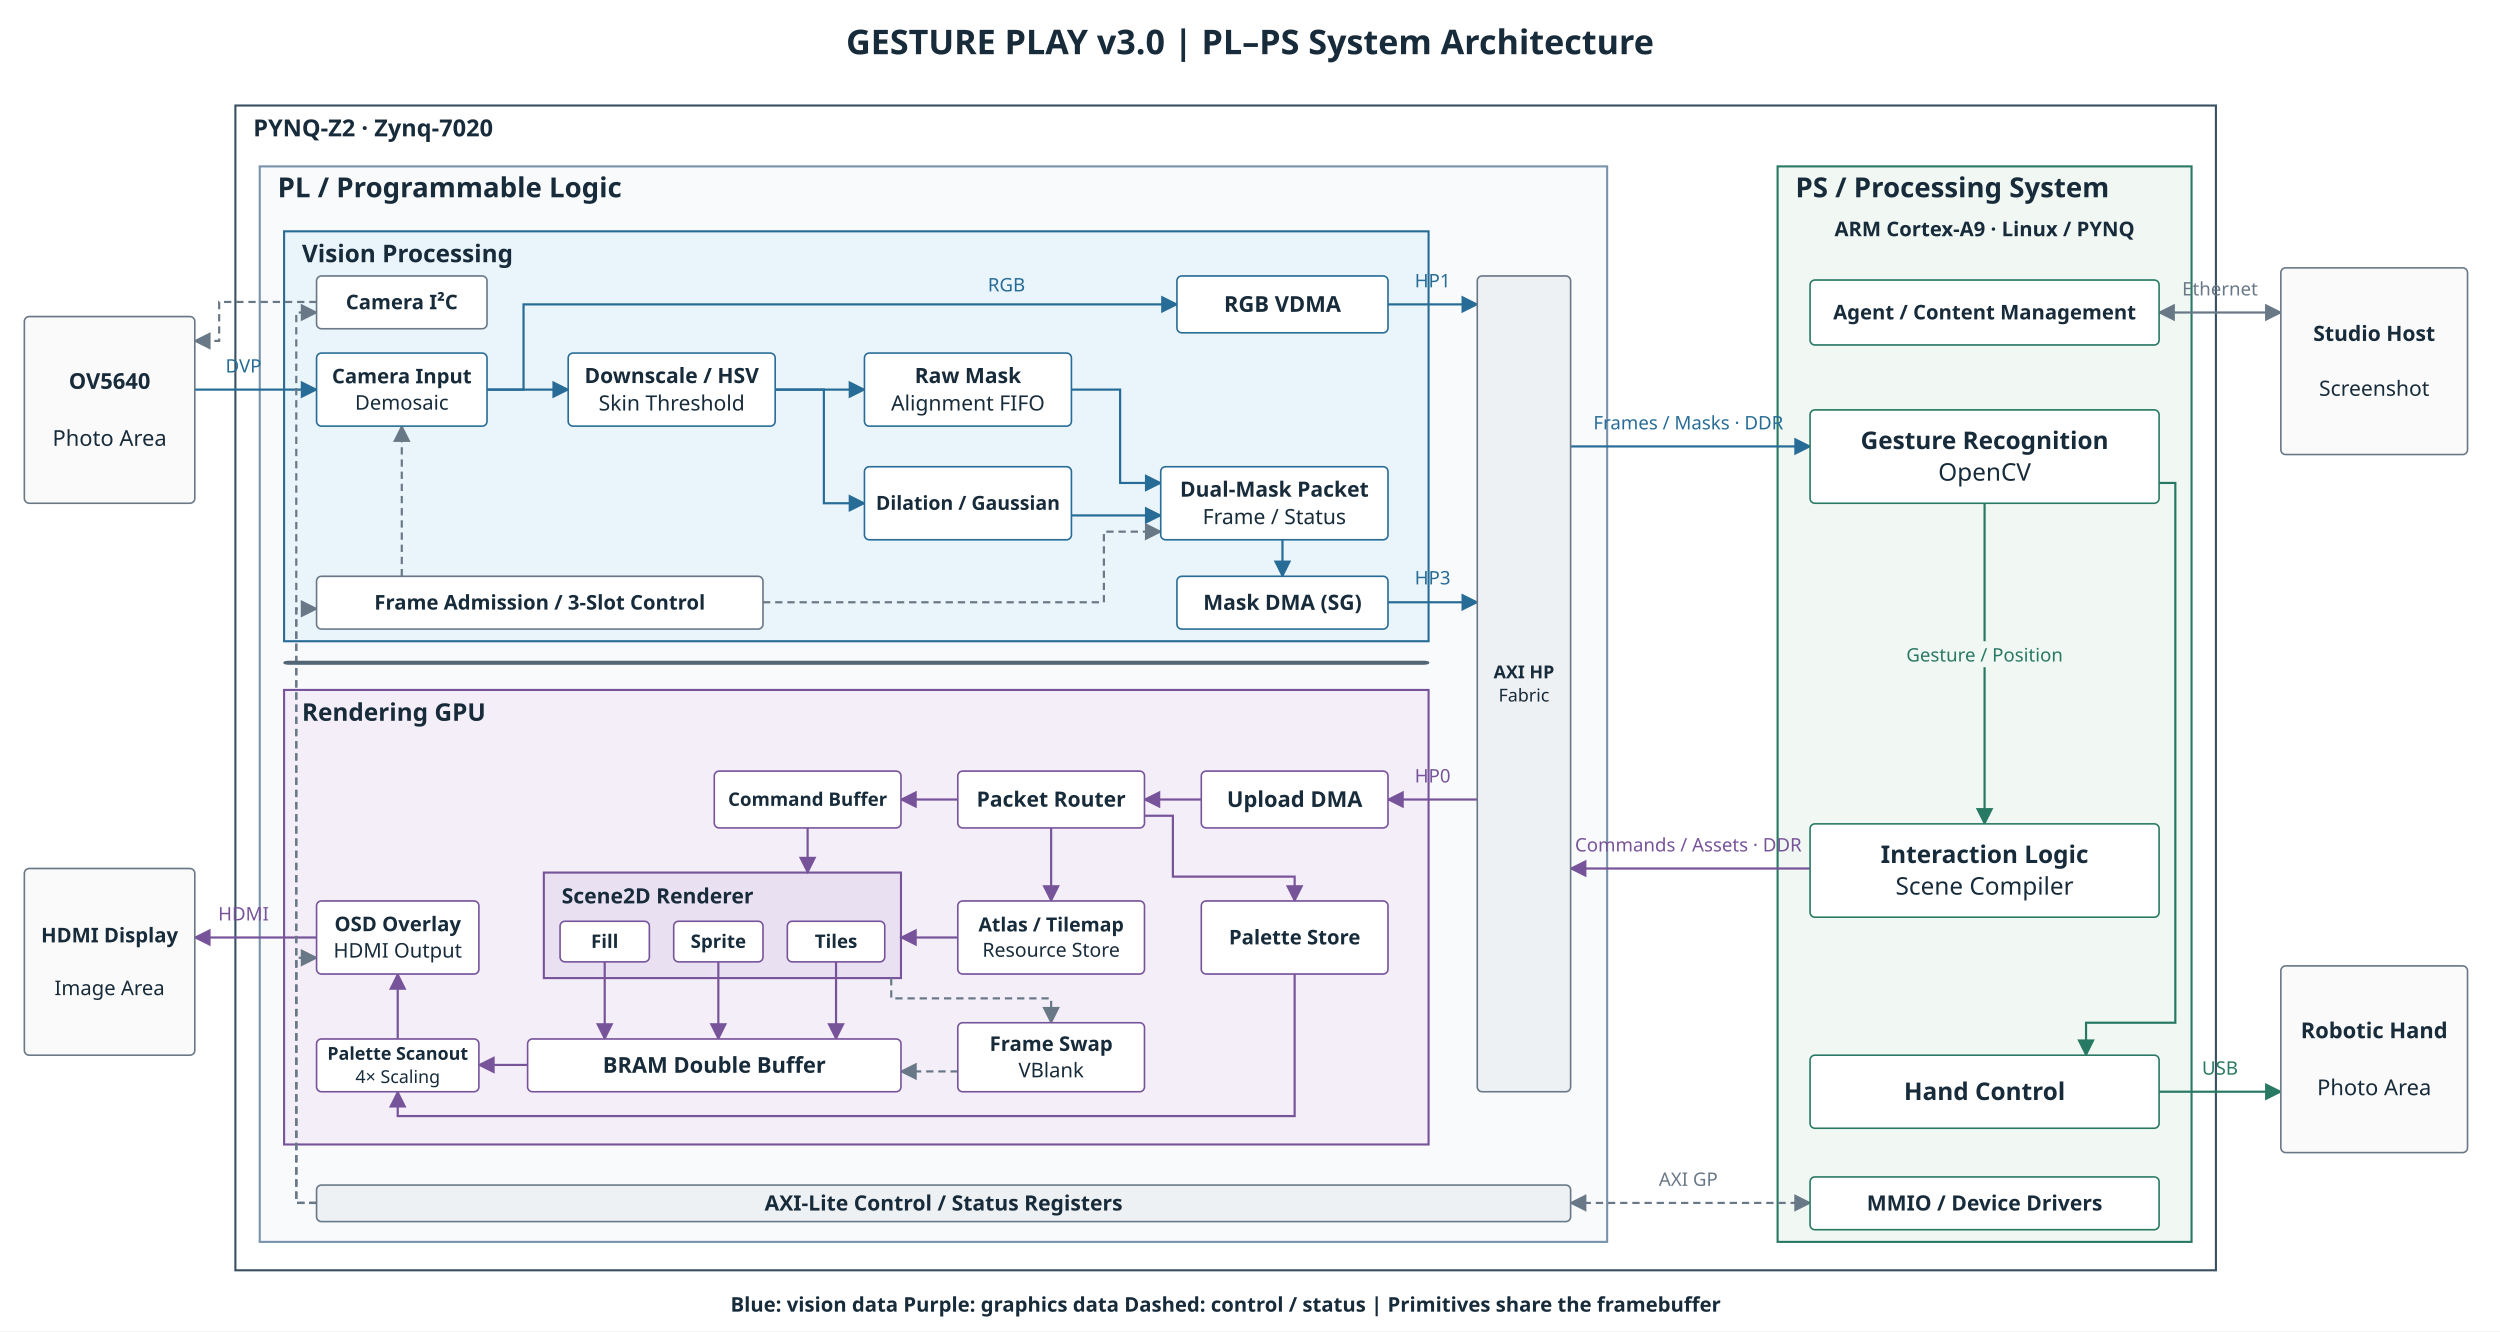
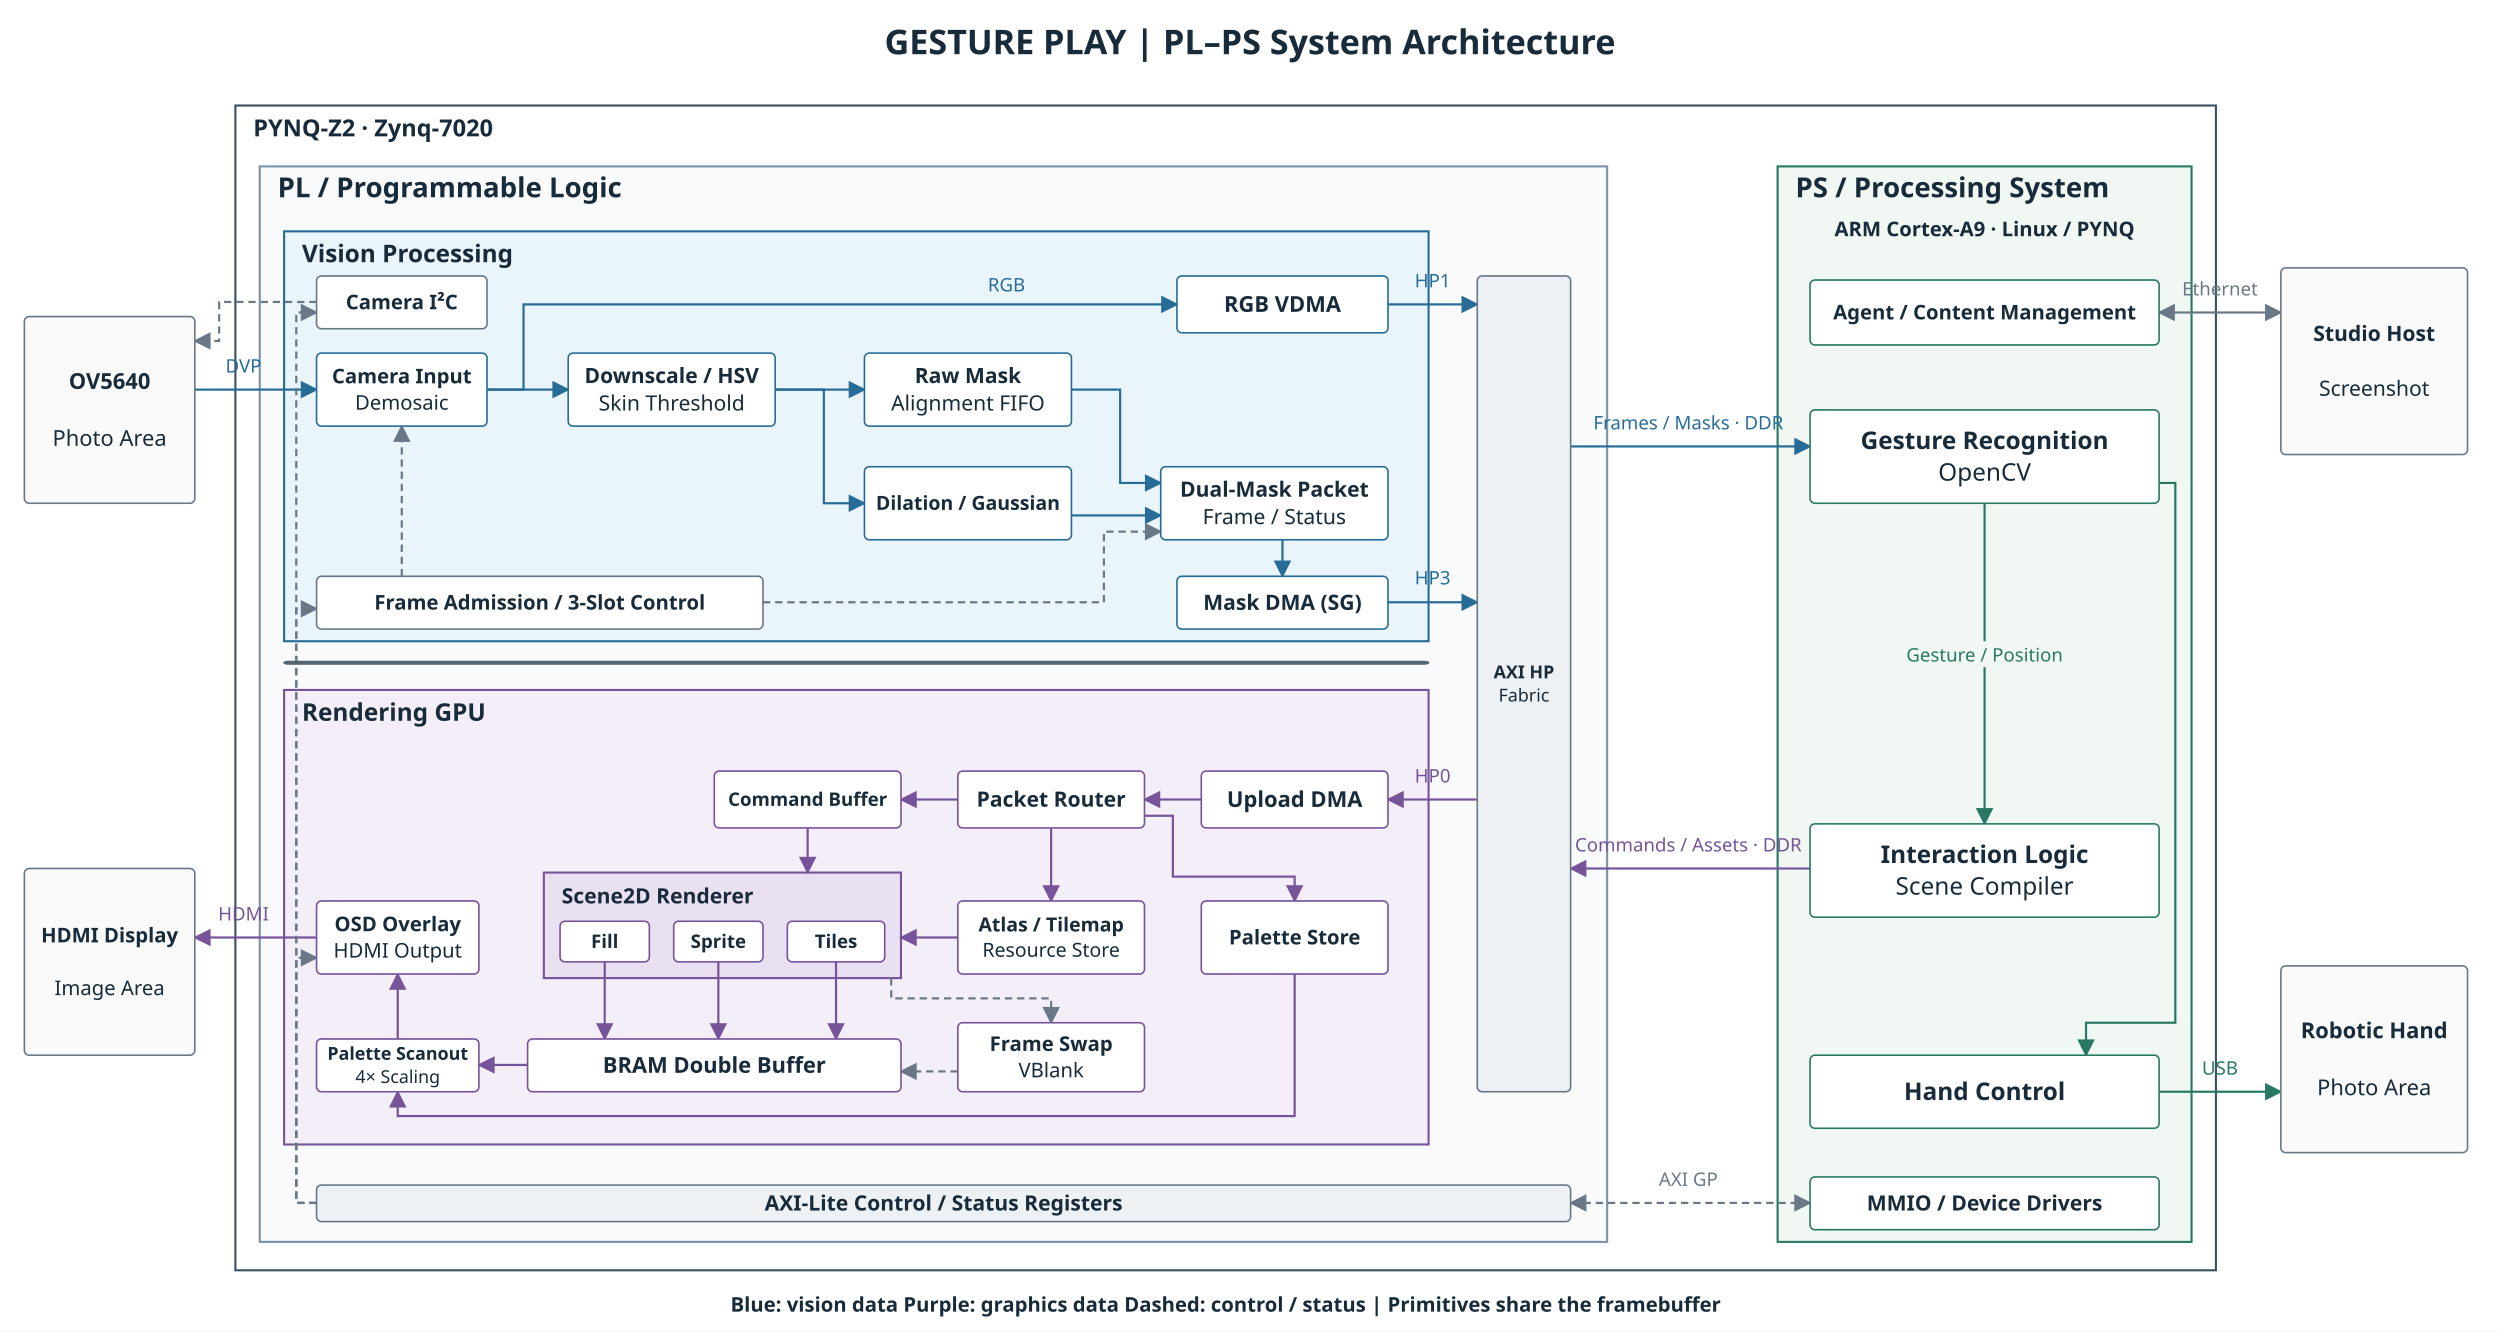
<svg xmlns="http://www.w3.org/2000/svg" width="3080" height="1640" viewBox="0 0 3080 1640">
  <rect x="0" y="0" width="3080" height="1640" fill="#ffffff" />
  <defs>
    <marker id="arrow0" viewBox="0 0 10 10" refX="9" refY="5" markerWidth="8" markerHeight="8" orient="auto-start-reverse">
      <path d="M0,0 L10,5 L0,10 z" fill="#276c96" />
    </marker>
    <marker id="arrow1" viewBox="0 0 10 10" refX="9" refY="5" markerWidth="8" markerHeight="8" orient="auto-start-reverse">
      <path d="M0,0 L10,5 L0,10 z" fill="#287963" />
    </marker>
    <marker id="arrow2" viewBox="0 0 10 10" refX="9" refY="5" markerWidth="8" markerHeight="8" orient="auto-start-reverse">
      <path d="M0,0 L10,5 L0,10 z" fill="#697887" />
    </marker>
    <marker id="arrow3" viewBox="0 0 10 10" refX="9" refY="5" markerWidth="8" markerHeight="8" orient="auto-start-reverse">
      <path d="M0,0 L10,5 L0,10 z" fill="#77539a" />
    </marker>
  </defs>
  <g font-family="Microsoft YaHei" fill="#172b3a">
    <rect x="290" y="130" width="2440" height="1435" rx="0" fill="#ffffff" stroke="#3a5061" stroke-width="2.6" />
    <text x="312" y="168.0" text-anchor="start" font-size="29" font-weight="600">PYNQ-Z2 · Zynq-7020</text>
    <rect x="320" y="205" width="1660" height="1325" rx="0" fill="#f8fafc" stroke="#7893aa" stroke-width="2.6" />
    <text x="342" y="243.0" text-anchor="start" font-size="34" font-weight="600">PL / Programmable Logic</text>
    <rect x="2190" y="205" width="510" height="1325" rx="0" fill="#f1f7f3" stroke="#287963" stroke-width="2.6" />
    <text x="2212" y="243.0" text-anchor="start" font-size="34" font-weight="600">PS / Processing System</text>
    <rect x="350" y="285" width="1410" height="505" rx="0" fill="#eaf4fb" stroke="#276c96" stroke-width="2.6" />
    <text x="372" y="323.0" text-anchor="start" font-size="30" font-weight="600">Vision Processing</text>
    <rect x="350" y="850" width="1410" height="560" rx="0" fill="#f3eef8" stroke="#77539a" stroke-width="2.6" />
    <text x="372" y="888.0" text-anchor="start" font-size="30" font-weight="600">Rendering GPU</text>
    <rect x="670" y="1075" width="440" height="130" rx="0" fill="#e9e0f2" stroke="#77539a" stroke-width="2.6" />
    <text x="692" y="1113.0" text-anchor="start" font-size="26" font-weight="600">Scene2D Renderer</text>
    <path d="M240,480 L390,480" fill="none" stroke="#276c96" stroke-width="2.7" marker-end="url(#arrow0)" />
    <path d="M390,372 L270,372 L270,420 L240,420" fill="none" stroke="#697887" stroke-width="2.7" marker-end="url(#arrow2)" stroke-dasharray="9 6" />
    <path d="M600,480 L700,480" fill="none" stroke="#276c96" stroke-width="2.7" marker-end="url(#arrow0)" />
    <path d="M600,480 L645,480 L645,375 L1450,375" fill="none" stroke="#276c96" stroke-width="2.7" marker-end="url(#arrow0)" />
    <path d="M955,480 L1065,480" fill="none" stroke="#276c96" stroke-width="2.7" marker-end="url(#arrow0)" />
    <path d="M955,480 L1015,480 L1015,620 L1065,620" fill="none" stroke="#276c96" stroke-width="2.7" marker-end="url(#arrow0)" />
    <path d="M1320,480 L1380,480 L1380,595 L1430,595" fill="none" stroke="#276c96" stroke-width="2.7" marker-end="url(#arrow0)" />
    <path d="M1320,635 L1430,635" fill="none" stroke="#276c96" stroke-width="2.7" marker-end="url(#arrow0)" />
    <path d="M1580,665 L1580,710" fill="none" stroke="#276c96" stroke-width="2.7" marker-end="url(#arrow0)" />
    <path d="M1710,375 L1820,375" fill="none" stroke="#276c96" stroke-width="2.7" marker-end="url(#arrow0)" />
    <path d="M1710,742 L1820,742" fill="none" stroke="#276c96" stroke-width="2.7" marker-end="url(#arrow0)" />
    <path d="M495,710 L495,525" fill="none" stroke="#697887" stroke-width="2.7" marker-end="url(#arrow2)" stroke-dasharray="9 6" />
    <path d="M940,742 L1360,742 L1360,655 L1430,655" fill="none" stroke="#697887" stroke-width="2.7" marker-end="url(#arrow2)" stroke-dasharray="9 6" />
    <path d="M1935,550 L2230,550" fill="none" stroke="#276c96" stroke-width="2.7" marker-end="url(#arrow0)" />
    <path d="M2230,1070 L1935,1070" fill="none" stroke="#77539a" stroke-width="2.7" marker-end="url(#arrow3)" />
    <path d="M1820,985 L1710,985" fill="none" stroke="#77539a" stroke-width="2.7" marker-end="url(#arrow3)" />
    <path d="M1480,985 L1410,985" fill="none" stroke="#77539a" stroke-width="2.7" marker-end="url(#arrow3)" />
    <path d="M1180,985 L1110,985" fill="none" stroke="#77539a" stroke-width="2.7" marker-end="url(#arrow3)" />
    <path d="M1295,1020 L1295,1110" fill="none" stroke="#77539a" stroke-width="2.7" marker-end="url(#arrow3)" />
    <path d="M1410,1005 L1445,1005 L1445,1080 L1595,1080 L1595,1110" fill="none" stroke="#77539a" stroke-width="2.7" marker-end="url(#arrow3)" />
    <path d="M995,1020 L995,1075" fill="none" stroke="#77539a" stroke-width="2.7" marker-end="url(#arrow3)" />
    <path d="M1180,1155 L1110,1155" fill="none" stroke="#77539a" stroke-width="2.7" marker-end="url(#arrow3)" />
    <path d="M745,1185 L745,1280" fill="none" stroke="#77539a" stroke-width="2.7" marker-end="url(#arrow3)" />
    <path d="M885,1185 L885,1280" fill="none" stroke="#77539a" stroke-width="2.7" marker-end="url(#arrow3)" />
    <path d="M1030,1185 L1030,1280" fill="none" stroke="#77539a" stroke-width="2.7" marker-end="url(#arrow3)" />
    <path d="M1098,1205 L1098,1230 L1295,1230 L1295,1260" fill="none" stroke="#697887" stroke-width="2.7" marker-end="url(#arrow2)" stroke-dasharray="9 6" />
    <path d="M1180,1320 L1110,1320" fill="none" stroke="#697887" stroke-width="2.7" marker-end="url(#arrow2)" stroke-dasharray="9 6" />
    <path d="M650,1312 L590,1312" fill="none" stroke="#77539a" stroke-width="2.7" marker-end="url(#arrow3)" />
    <path d="M1595,1200 L1595,1375 L490,1375 L490,1345" fill="none" stroke="#77539a" stroke-width="2.7" marker-end="url(#arrow3)" />
    <path d="M490,1280 L490,1200" fill="none" stroke="#77539a" stroke-width="2.7" marker-end="url(#arrow3)" />
    <path d="M390,1155 L240,1155" fill="none" stroke="#77539a" stroke-width="2.7" marker-end="url(#arrow3)" />
    <path d="M2230,1482 L1935,1482" fill="none" stroke="#697887" stroke-width="2.7" marker-end="url(#arrow2)" marker-start="url(#arrow2)" stroke-dasharray="9 6" />
    <path d="M390,1482 L365,1482 L365,385 L390,385" fill="none" stroke="#697887" stroke-width="2.7" marker-end="url(#arrow2)" stroke-dasharray="9 6" />
    <path d="M390,1482 L365,1482 L365,750 L390,750" fill="none" stroke="#697887" stroke-width="2.7" marker-end="url(#arrow2)" stroke-dasharray="9 6" />
    <path d="M390,1482 L365,1482 L365,1180 L390,1180" fill="none" stroke="#697887" stroke-width="2.7" marker-end="url(#arrow2)" stroke-dasharray="9 6" />
    <path d="M2810,385 L2660,385" fill="none" stroke="#697887" stroke-width="2.7" marker-end="url(#arrow2)" marker-start="url(#arrow2)" />
    <path d="M2445,620 L2445,1015" fill="none" stroke="#287963" stroke-width="2.7" marker-end="url(#arrow1)" />
    <path d="M2660,595 L2680,595 L2680,1260 L2570,1260 L2570,1300" fill="none" stroke="#287963" stroke-width="2.7" marker-end="url(#arrow1)" />
    <path d="M2660,1345 L2810,1345" fill="none" stroke="#287963" stroke-width="2.7" marker-end="url(#arrow1)" />
-     <text x="1540.0" y="66.78" text-anchor="middle" font-size="42" font-weight="600">GESTURE PLAY v3.0  |  PL–PS System Architecture</text>
+     <text x="1540.0" y="66.78" text-anchor="middle" font-size="42" font-weight="600">GESTURE PLAY  |  PL–PS System Architecture</text>
    <text x="2445.0" y="291.0" text-anchor="middle" font-size="25" font-weight="600">ARM Cortex-A9 · Linux / PYNQ</text>
    <rect x="350" y="815" width="1410" height="3" rx="6" fill="#526575" stroke="#526575" stroke-width="2" />
    <text x="1055.0" y="825.68" text-anchor="middle" font-size="27" font-weight="600" />
    <rect x="390" y="340" width="210" height="65" rx="6" fill="#ffffff" stroke="#697887" stroke-width="2" />
    <text x="495.0" y="381.0" text-anchor="middle" font-size="25" font-weight="600">Camera I²C</text>
    <rect x="390" y="435" width="210" height="90" rx="6" fill="#ffffff" stroke="#276c96" stroke-width="2" />
    <text x="495.0" y="472.25" text-anchor="middle" font-size="25" font-weight="600">Camera Input</text>
    <text x="495.0" y="504.75" text-anchor="middle" font-size="25" font-weight="400">Demosaic</text>
    <rect x="700" y="435" width="255" height="90" rx="6" fill="#ffffff" stroke="#276c96" stroke-width="2" />
    <text x="827.5" y="471.94" text-anchor="middle" font-size="26" font-weight="600">Downscale / HSV</text>
    <text x="827.5" y="505.74" text-anchor="middle" font-size="26" font-weight="400">Skin Threshold</text>
    <rect x="1065" y="435" width="255" height="90" rx="6" fill="#ffffff" stroke="#276c96" stroke-width="2" />
    <text x="1192.5" y="471.94" text-anchor="middle" font-size="26" font-weight="600">Raw Mask</text>
    <text x="1192.5" y="505.74" text-anchor="middle" font-size="26" font-weight="400">Alignment FIFO</text>
    <rect x="1065" y="575" width="255" height="90" rx="6" fill="#ffffff" stroke="#276c96" stroke-width="2" />
    <text x="1192.5" y="628.16" text-anchor="middle" font-size="24" font-weight="600">Dilation / Gaussian</text>
    <rect x="1430" y="575" width="280" height="90" rx="6" fill="#ffffff" stroke="#276c96" stroke-width="2" />
    <text x="1570.0" y="611.94" text-anchor="middle" font-size="26" font-weight="600">Dual-Mask Packet</text>
    <text x="1570.0" y="645.74" text-anchor="middle" font-size="26" font-weight="400">Frame / Status</text>
    <rect x="1450" y="340" width="260" height="70" rx="6" fill="#ffffff" stroke="#276c96" stroke-width="2" />
    <text x="1580.0" y="384.18" text-anchor="middle" font-size="27" font-weight="600">RGB VDMA</text>
    <rect x="1450" y="710" width="260" height="65" rx="6" fill="#ffffff" stroke="#276c96" stroke-width="2" />
    <text x="1580.0" y="751.34" text-anchor="middle" font-size="26" font-weight="600">Mask DMA (SG)</text>
    <rect x="390" y="710" width="550" height="65" rx="6" fill="#ffffff" stroke="#697887" stroke-width="2" />
    <text x="665.0" y="751.0" text-anchor="middle" font-size="25" font-weight="600">Frame Admission / 3-Slot Control</text>
    <rect x="1820" y="340" width="115" height="1005" rx="6" fill="#eef1f4" stroke="#697887" stroke-width="2" />
    <text x="1877.5" y="835.68" text-anchor="middle" font-size="22" font-weight="600">AXI HP</text>
    <text x="1877.5" y="864.28" text-anchor="middle" font-size="22" font-weight="400">Fabric</text>
    <rect x="1480" y="950" width="230" height="70" rx="6" fill="#ffffff" stroke="#77539a" stroke-width="2" />
    <text x="1595.0" y="994.18" text-anchor="middle" font-size="27" font-weight="600">Upload DMA</text>
    <rect x="1180" y="950" width="230" height="70" rx="6" fill="#ffffff" stroke="#77539a" stroke-width="2" />
    <text x="1295.0" y="993.84" text-anchor="middle" font-size="26" font-weight="600">Packet Router</text>
    <rect x="880" y="950" width="230" height="70" rx="6" fill="#ffffff" stroke="#77539a" stroke-width="2" />
    <text x="995.0" y="992.82" text-anchor="middle" font-size="23" font-weight="600">Command Buffer</text>
    <rect x="1180" y="1110" width="230" height="90" rx="6" fill="#ffffff" stroke="#77539a" stroke-width="2" />
    <text x="1295.0" y="1147.56" text-anchor="middle" font-size="24" font-weight="600">Atlas / Tilemap</text>
    <text x="1295.0" y="1178.76" text-anchor="middle" font-size="24" font-weight="400">Resource Store</text>
    <rect x="1480" y="1110" width="230" height="90" rx="6" fill="#ffffff" stroke="#77539a" stroke-width="2" />
    <text x="1595.0" y="1163.5" text-anchor="middle" font-size="25" font-weight="600">Palette Store</text>
    <rect x="690" y="1135" width="110" height="50" rx="6" fill="#ffffff" stroke="#77539a" stroke-width="2" />
    <text x="745.0" y="1167.82" text-anchor="middle" font-size="23" font-weight="600">Fill</text>
    <rect x="830" y="1135" width="110" height="50" rx="6" fill="#ffffff" stroke="#77539a" stroke-width="2" />
    <text x="885.0" y="1167.82" text-anchor="middle" font-size="23" font-weight="600">Sprite</text>
    <rect x="970" y="1135" width="120" height="50" rx="6" fill="#ffffff" stroke="#77539a" stroke-width="2" />
    <text x="1030.0" y="1167.82" text-anchor="middle" font-size="23" font-weight="600">Tiles</text>
    <rect x="650" y="1280" width="460" height="65" rx="6" fill="#ffffff" stroke="#77539a" stroke-width="2" />
    <text x="880.0" y="1321.68" text-anchor="middle" font-size="27" font-weight="600">BRAM Double Buffer</text>
    <rect x="1180" y="1260" width="230" height="85" rx="6" fill="#ffffff" stroke="#77539a" stroke-width="2" />
    <text x="1295.0" y="1294.75" text-anchor="middle" font-size="25" font-weight="600">Frame Swap</text>
    <text x="1295.0" y="1327.25" text-anchor="middle" font-size="25" font-weight="400">VBlank</text>
    <rect x="390" y="1280" width="200" height="65" rx="6" fill="#ffffff" stroke="#77539a" stroke-width="2" />
    <text x="490.0" y="1305.68" text-anchor="middle" font-size="22" font-weight="600">Palette Scanout</text>
    <text x="490.0" y="1334.28" text-anchor="middle" font-size="22" font-weight="400">4× Scaling</text>
    <rect x="390" y="1110" width="200" height="90" rx="6" fill="#ffffff" stroke="#77539a" stroke-width="2" />
    <text x="490.0" y="1147.25" text-anchor="middle" font-size="25" font-weight="600">OSD Overlay</text>
    <text x="490.0" y="1179.75" text-anchor="middle" font-size="25" font-weight="400">HDMI Output</text>
    <rect x="390" y="1460" width="1545" height="45" rx="6" fill="#eef1f4" stroke="#697887" stroke-width="2" />
    <text x="1162.5" y="1491.34" text-anchor="middle" font-size="26" font-weight="600">AXI-Lite Control / Status Registers</text>
    <rect x="2230" y="345" width="430" height="80" rx="6" fill="#ffffff" stroke="#287963" stroke-width="2" />
    <text x="2445.0" y="393.5" text-anchor="middle" font-size="25" font-weight="600">Agent / Content Management</text>
    <rect x="2230" y="505" width="430" height="115" rx="6" fill="#ffffff" stroke="#287963" stroke-width="2" />
    <text x="2445.0" y="553.2" text-anchor="middle" font-size="30" font-weight="600">Gesture Recognition</text>
    <text x="2445.0" y="592.2" text-anchor="middle" font-size="30" font-weight="400">OpenCV</text>
    <rect x="2230" y="1015" width="430" height="115" rx="6" fill="#ffffff" stroke="#287963" stroke-width="2" />
    <text x="2445.0" y="1063.2" text-anchor="middle" font-size="30" font-weight="600">Interaction Logic</text>
    <text x="2445.0" y="1102.2" text-anchor="middle" font-size="30" font-weight="400">Scene Compiler</text>
    <rect x="2230" y="1300" width="430" height="90" rx="6" fill="#ffffff" stroke="#287963" stroke-width="2" />
    <text x="2445.0" y="1355.2" text-anchor="middle" font-size="30" font-weight="600">Hand Control</text>
    <rect x="2230" y="1450" width="430" height="65" rx="6" fill="#ffffff" stroke="#287963" stroke-width="2" />
    <text x="2445.0" y="1491.34" text-anchor="middle" font-size="26" font-weight="600">MMIO / Device Drivers</text>
    <rect x="30" y="390" width="210" height="230" rx="6" fill="#fafafa" stroke="#697887" stroke-width="2" />
    <text x="135.0" y="479.08" text-anchor="middle" font-size="27" font-weight="600">OV5640</text>
    <text x="135.0" y="514.18" text-anchor="middle" font-size="27" font-weight="400" />
    <text x="135.0" y="549.28" text-anchor="middle" font-size="27" font-weight="400">Photo Area</text>
    <rect x="30" y="1070" width="210" height="230" rx="6" fill="#fafafa" stroke="#697887" stroke-width="2" />
    <text x="135.0" y="1161.0" text-anchor="middle" font-size="25" font-weight="600">HDMI Display</text>
    <text x="135.0" y="1193.5" text-anchor="middle" font-size="25" font-weight="400" />
    <text x="135.0" y="1226.0" text-anchor="middle" font-size="25" font-weight="400">Image Area</text>
    <rect x="2810" y="330" width="230" height="230" rx="6" fill="#fafafa" stroke="#697887" stroke-width="2" />
    <text x="2925.0" y="420.04" text-anchor="middle" font-size="26" font-weight="600">Studio Host</text>
    <text x="2925.0" y="453.84" text-anchor="middle" font-size="26" font-weight="400" />
    <text x="2925.0" y="487.64" text-anchor="middle" font-size="26" font-weight="400">Screenshot</text>
    <rect x="2810" y="1190" width="230" height="230" rx="6" fill="#fafafa" stroke="#697887" stroke-width="2" />
    <text x="2925.0" y="1279.08" text-anchor="middle" font-size="27" font-weight="600">Robotic Hand</text>
    <text x="2925.0" y="1314.18" text-anchor="middle" font-size="27" font-weight="400" />
    <text x="2925.0" y="1349.28" text-anchor="middle" font-size="27" font-weight="400">Photo Area</text>
    <text x="1510.0" y="1616.0" text-anchor="middle" font-size="25" font-weight="600">Blue: vision data    Purple: graphics data    Dashed: control / status    |    Primitives share the framebuffer</text>
    <rect x="267.438" y="434" width="65.125" height="32" fill="none" />
    <text x="300" y="459" font-size="23" text-anchor="middle" fill="#276c96">DVP</text>
    <rect x="1207.914" y="334" width="64.172" height="32" fill="none" />
    <text x="1240" y="359" font-size="23" text-anchor="middle" fill="#276c96">RGB</text>
    <rect x="1733.336" y="329" width="63.328" height="32" fill="none" />
    <text x="1765" y="354" font-size="23" text-anchor="middle" fill="#276c96">HP1</text>
    <rect x="1733.336" y="695" width="63.328" height="32" fill="none" />
    <text x="1765" y="720" font-size="23" text-anchor="middle" fill="#276c96">HP3</text>
    <rect x="1950.766" y="504" width="258.469" height="32" fill="none" />
    <text x="2080" y="529" font-size="23" text-anchor="middle" fill="#276c96">Frames / Masks · DDR</text>
    <rect x="1927.219" y="1024" width="305.562" height="32" fill="none" />
    <text x="2080" y="1049" font-size="23" text-anchor="middle" fill="#77539a">Commands / Assets · DDR</text>
    <rect x="1733.336" y="939" width="63.328" height="32" fill="none" />
    <text x="1765" y="964" font-size="23" text-anchor="middle" fill="#77539a">HP0</text>
    <rect x="258.742" y="1109" width="82.516" height="32" fill="none" />
    <text x="300" y="1134" font-size="23" text-anchor="middle" fill="#77539a">HDMI</text>
    <rect x="2033.148" y="1436" width="93.703" height="32" fill="none" />
    <text x="2080" y="1461" font-size="23" text-anchor="middle" fill="#697887">AXI GP</text>
    <rect x="2679.539" y="339" width="110.922" height="32" fill="none" />
    <text x="2735" y="364" font-size="23" text-anchor="middle" fill="#697887">Ethernet</text>
    <rect x="2337.812" y="790" width="214.375" height="32" fill="#f1f7f3" />
    <text x="2445" y="815" font-size="23" text-anchor="middle" fill="#287963">Gesture / Position</text>
    <rect x="2703.578" y="1299" width="62.844" height="32" fill="none" />
    <text x="2735" y="1324" font-size="23" text-anchor="middle" fill="#287963">USB</text>
  </g>
</svg>
